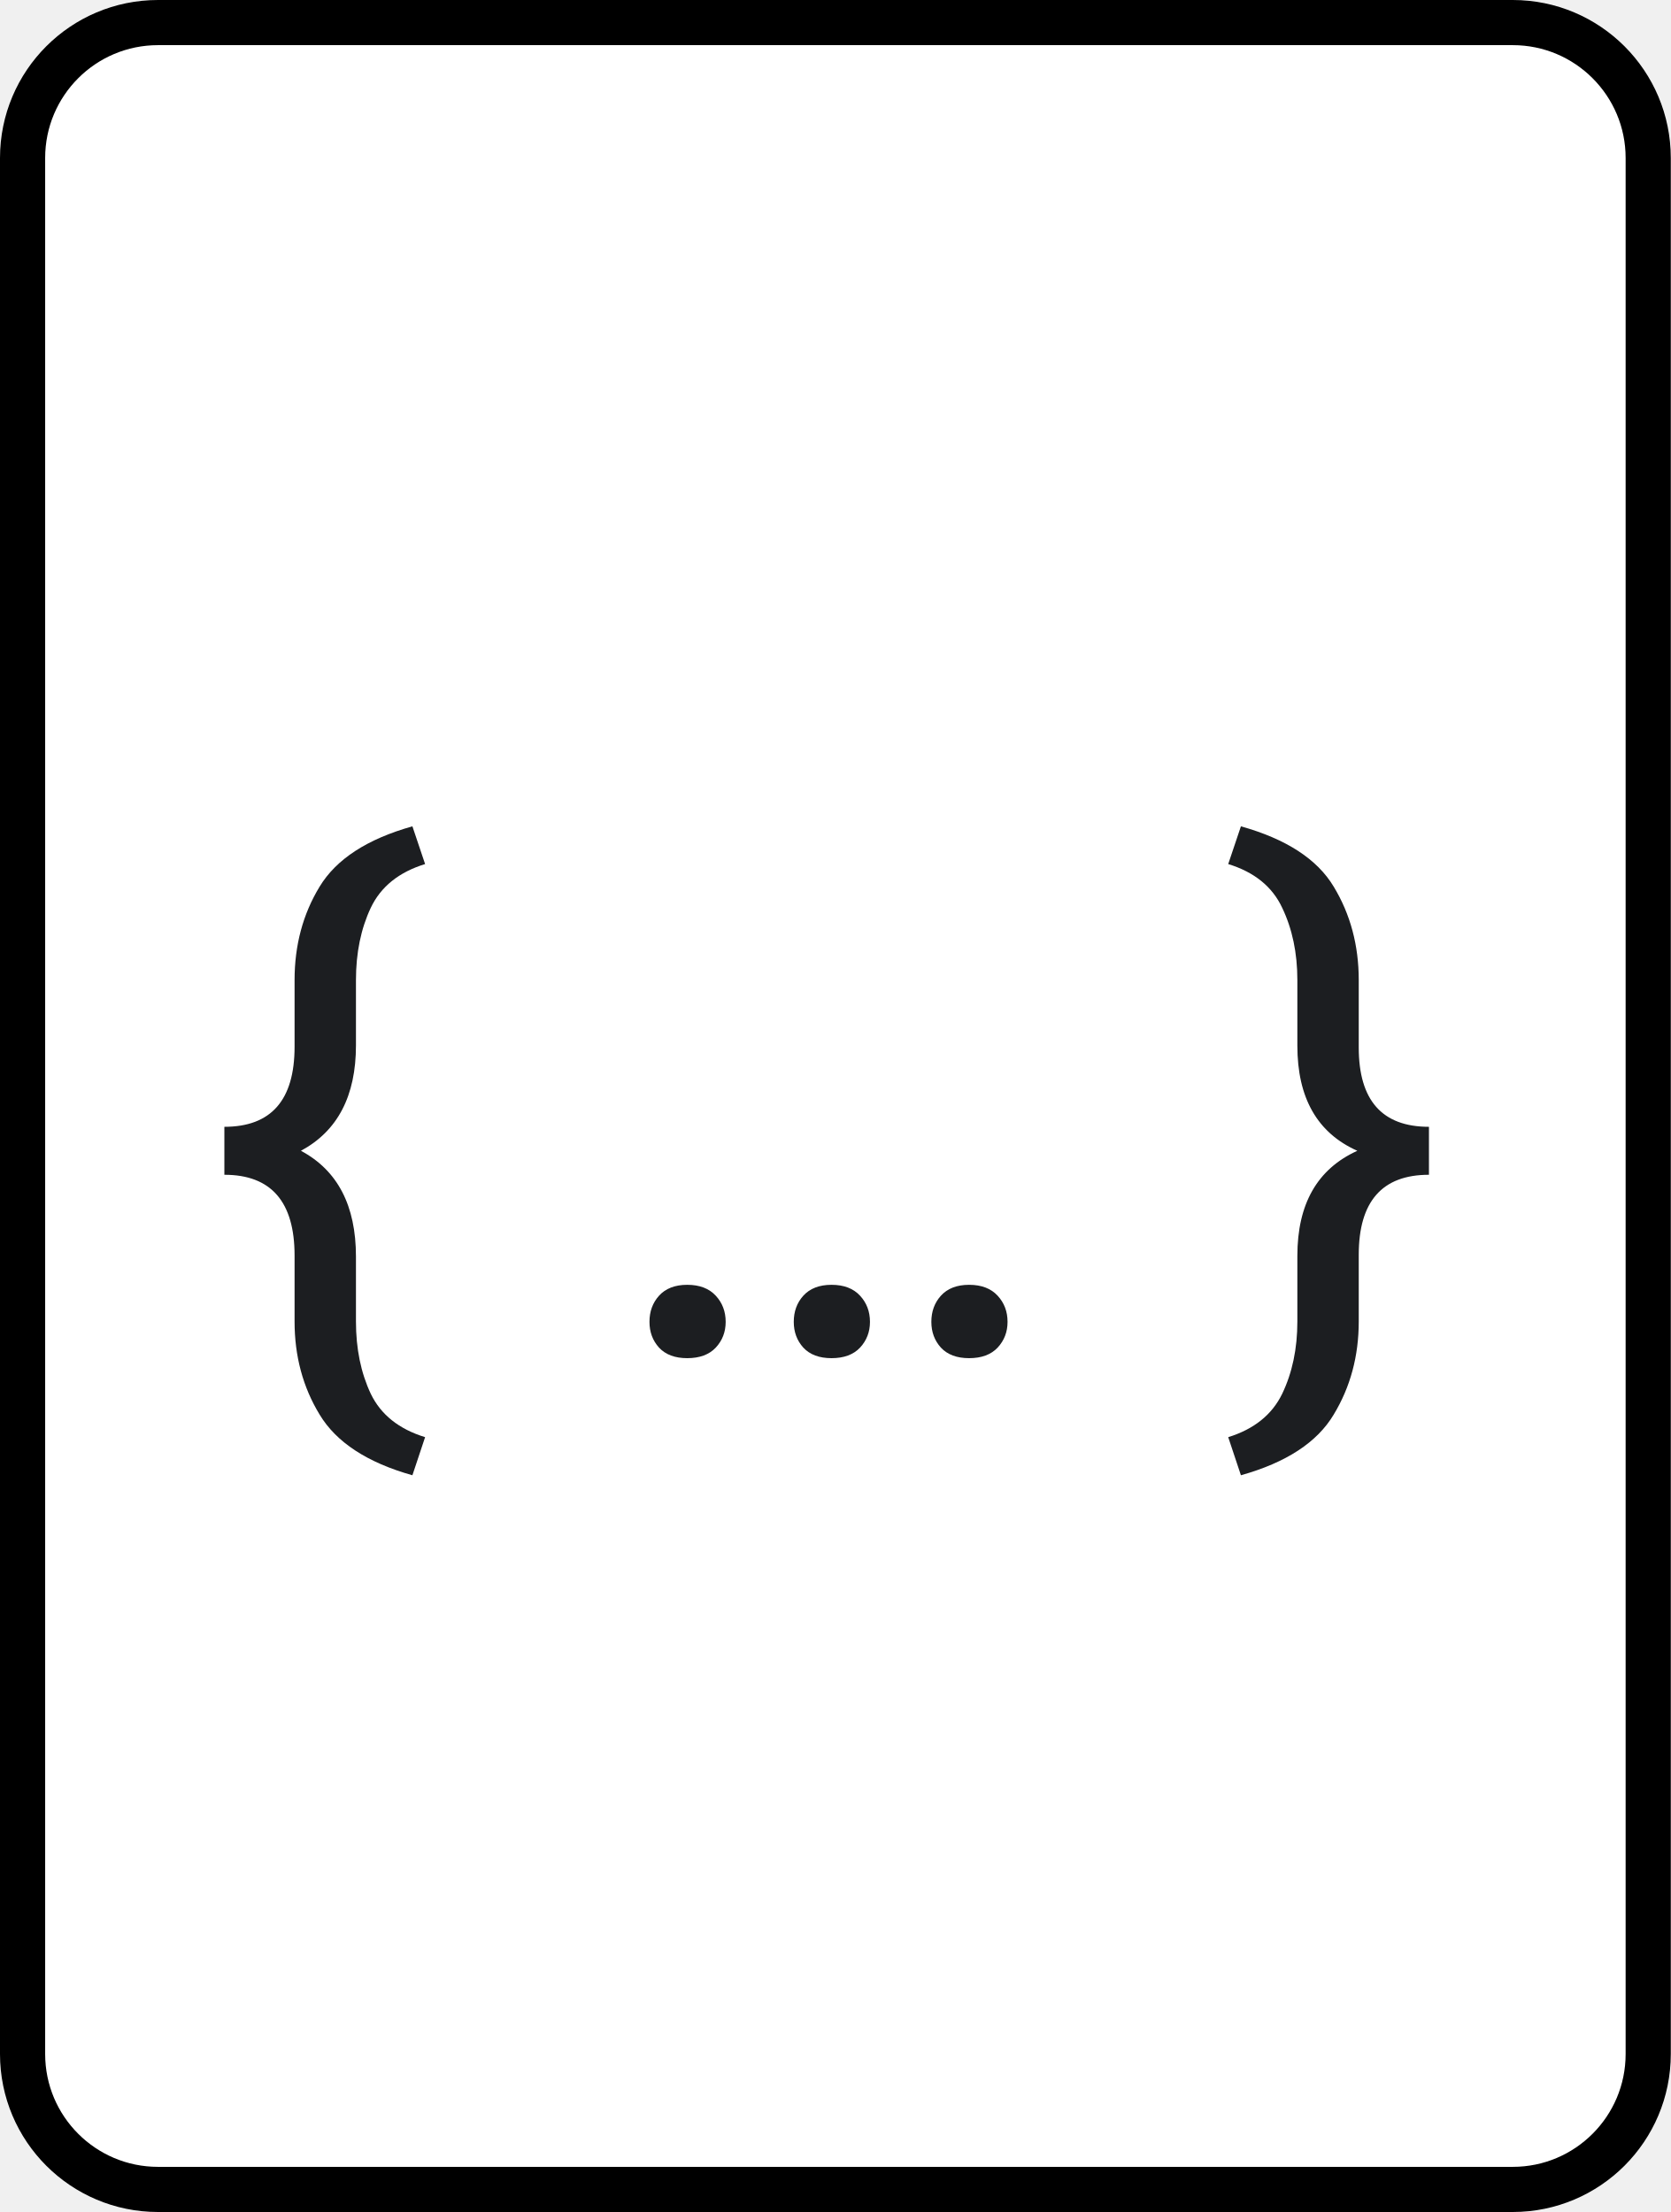
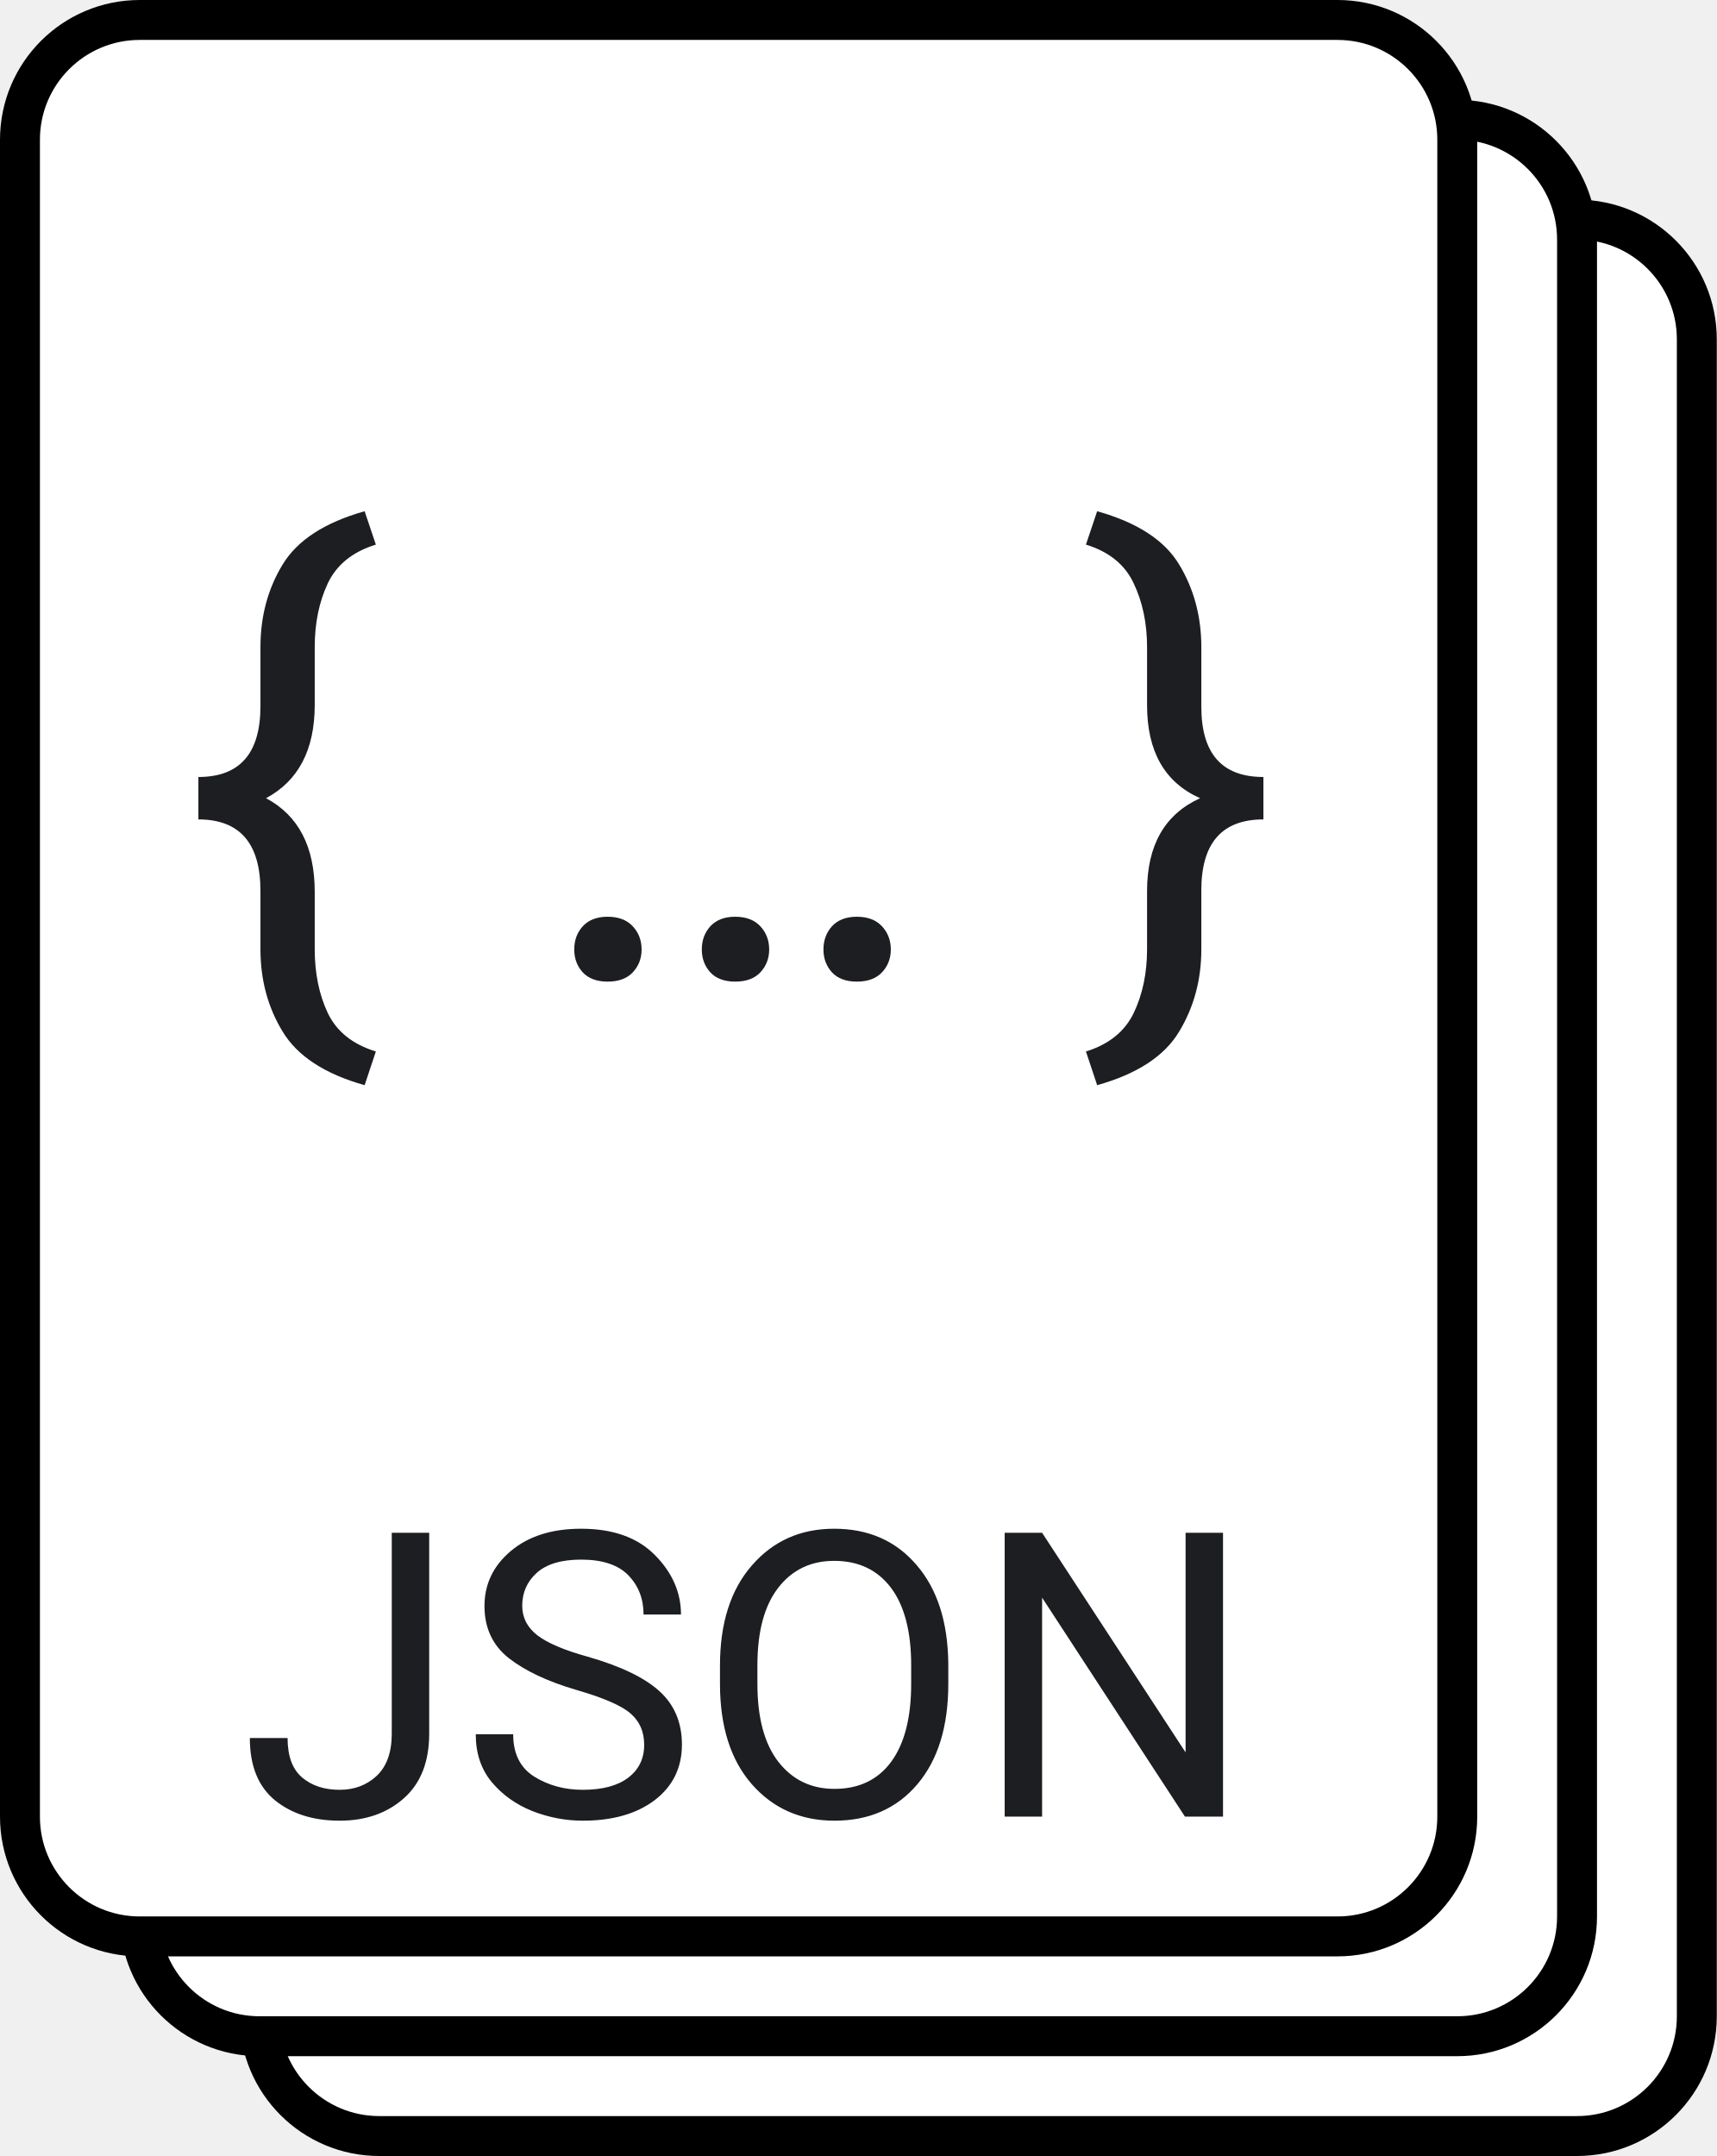
- <svg xmlns="http://www.w3.org/2000/svg" width="74px" height="98px" viewBox="0 0 74 98" version="1.1">
+ <svg xmlns="http://www.w3.org/2000/svg" width="86px" height="108px" viewBox="0 0 86 108" version="1.1">
  <g id="Page-1" stroke="none" stroke-width="1" fill="none" fill-rule="evenodd">
-     <g id="Artboard" transform="translate(-23, -16)">
-       <rect id="Rectangle" stroke="#000000" stroke-width="2" fill="#FFFFFF" x="24" y="17" width="72" height="96" rx="6" />
+     <g id="JSON-document">
+       <rect id="Rectangle-Copy-2" stroke="#000000" stroke-width="2" fill="#FFFFFF" x="13" y="11" width="72" height="96" rx="6" />
+       <rect id="Rectangle-Copy" stroke="#000000" stroke-width="2" fill="#FFFFFF" x="7" y="6" width="72" height="96" rx="6" />
+       <rect id="Rectangle" stroke="#000000" stroke-width="2" fill="#FFFFFF" x="1" y="1" width="72" height="96" rx="6" />
      <text id="{-…-}" font-family="Roboto-Regular, Roboto" font-size="30" font-weight="normal" fill="#1C1E21">
-         <tspan x="32" y="76">{ … }</tspan>
+         <tspan x="9" y="49">{ … }</tspan>
+       </text>
+       <text id="JSON" font-family="Roboto-Medium, Roboto" font-size="20" font-weight="400" fill="#1C1E21">
+         <tspan x="12" y="91">JSON</tspan>
      </text>
    </g>
  </g>
</svg>
